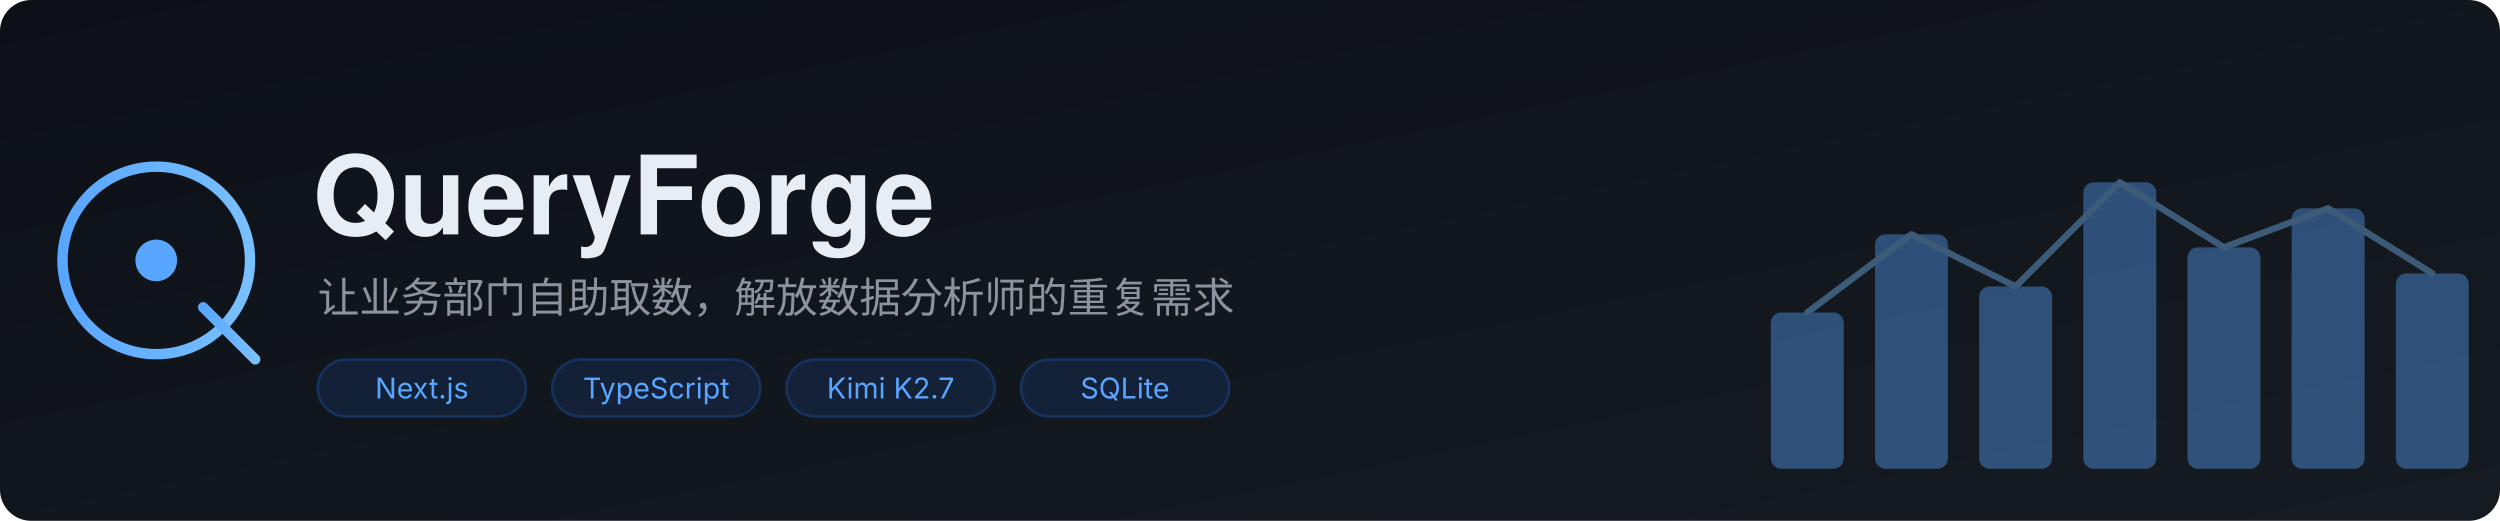
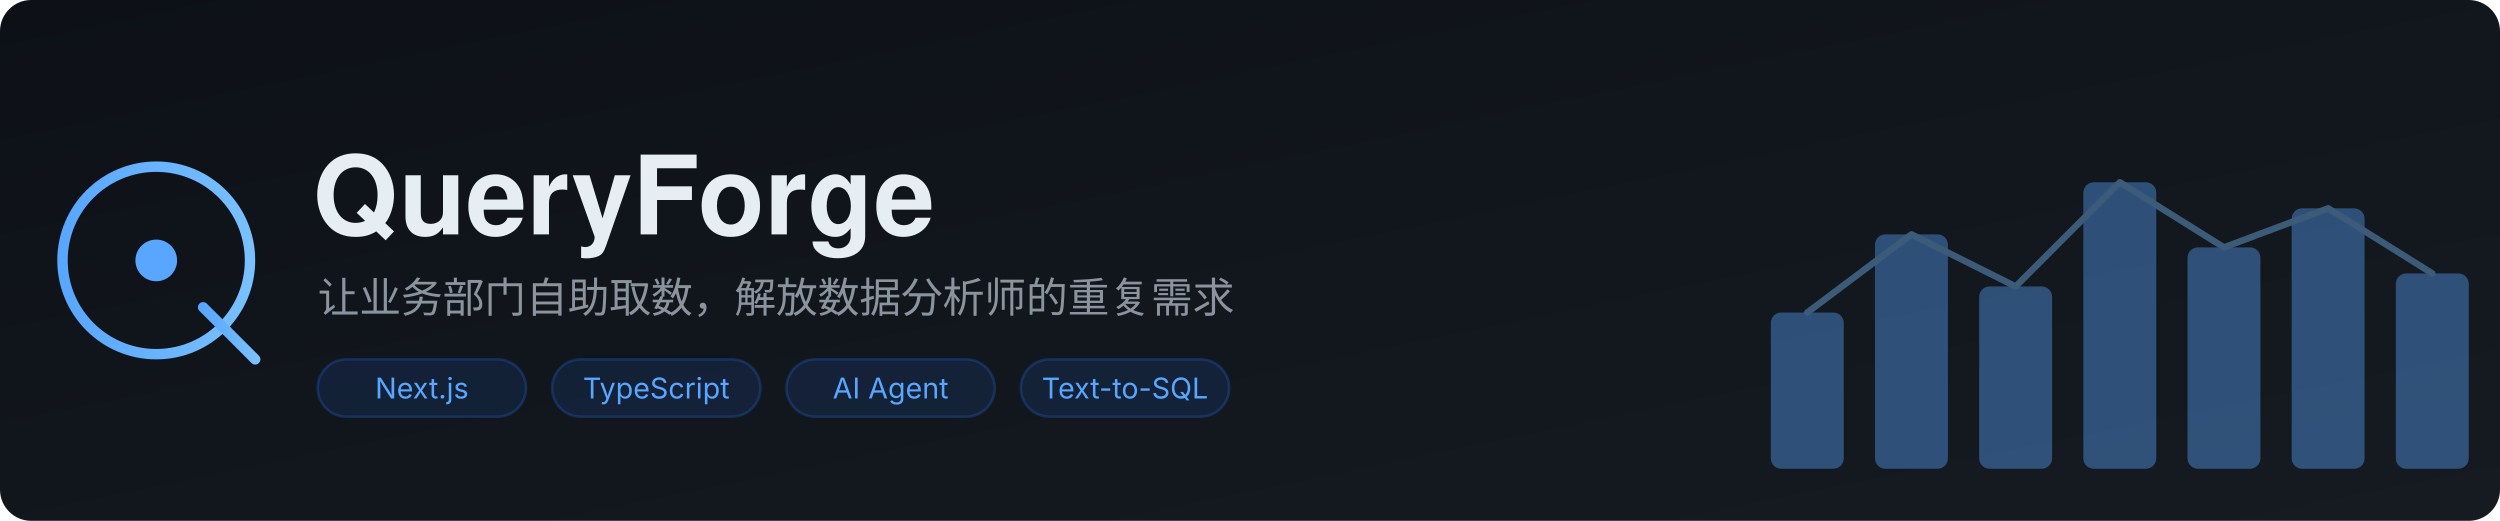
<svg xmlns="http://www.w3.org/2000/svg" width="960" height="200" viewBox="0 0 960 200">
  <defs>
    <linearGradient id="bg" x1="0" y1="0" x2="1" y2="1">
      <stop offset="0%" stop-color="#0d1117" />
      <stop offset="100%" stop-color="#161b22" />
    </linearGradient>
    <linearGradient id="accent" x1="0" y1="0" x2="1" y2="0">
      <stop offset="0%" stop-color="#58a6ff" />
      <stop offset="100%" stop-color="#79c0ff" />
    </linearGradient>
  </defs>
  <rect width="960" height="200" rx="12" fill="url(#bg)" />
  <circle cx="60" cy="100" r="36" fill="none" stroke="url(#accent)" stroke-width="4" />
  <circle cx="60" cy="100" r="8" fill="#58a6ff" />
  <line x1="78" y1="118" x2="98" y2="138" stroke="url(#accent)" stroke-width="4" stroke-linecap="round" />
  <text x="120" y="90" font-family="-apple-system,BlinkMacSystemFont,'Segoe UI',Helvetica,Arial,sans-serif" font-size="42" font-weight="700" fill="#e6edf3">QueryForge</text>
  <text x="122" y="120" font-family="-apple-system,BlinkMacSystemFont,'Segoe UI',Helvetica,Arial,sans-serif" font-size="16" fill="#8b949e">让业务部门自助取数，解放数据分析师的重复需求</text>
  <rect x="122" y="138" width="80" height="22" rx="11" fill="#1f6feb22" stroke="#1f6feb44" stroke-width="1" />
  <text x="162" y="153" font-family="-apple-system,sans-serif" font-size="11" fill="#58a6ff" text-anchor="middle">Next.js</text>
  <rect x="212" y="138" width="80" height="22" rx="11" fill="#1f6feb22" stroke="#1f6feb44" stroke-width="1" />
  <text x="252" y="153" font-family="-apple-system,sans-serif" font-size="11" fill="#58a6ff" text-anchor="middle">TypeScript</text>
  <rect x="302" y="138" width="80" height="22" rx="11" fill="#1f6feb22" stroke="#1f6feb44" stroke-width="1" />
-   <text x="342" y="153" font-family="-apple-system,sans-serif" font-size="11" fill="#58a6ff" text-anchor="middle">Kimi K2.7</text>
+   <text x="342" y="153" font-family="-apple-system,sans-serif" font-size="11" fill="#58a6ff" text-anchor="middle">AI Agent</text>
  <rect x="392" y="138" width="80" height="22" rx="11" fill="#1f6feb22" stroke="#1f6feb44" stroke-width="1" />
-   <text x="432" y="153" font-family="-apple-system,sans-serif" font-size="11" fill="#58a6ff" text-anchor="middle">SQLite</text>
+   <text x="432" y="153" font-family="-apple-system,sans-serif" font-size="11" fill="#58a6ff" text-anchor="middle">Text-to-SQL</text>
  <g transform="translate(680, 40)" opacity="0.4">
    <rect x="0" y="80" width="28" height="60" rx="4" fill="#58a6ff" />
    <rect x="40" y="50" width="28" height="90" rx="4" fill="#58a6ff" />
    <rect x="80" y="70" width="28" height="70" rx="4" fill="#58a6ff" />
    <rect x="120" y="30" width="28" height="110" rx="4" fill="#58a6ff" />
    <rect x="160" y="55" width="28" height="85" rx="4" fill="#58a6ff" />
    <rect x="200" y="40" width="28" height="100" rx="4" fill="#58a6ff" />
    <rect x="240" y="65" width="28" height="75" rx="4" fill="#58a6ff" />
    <polyline points="14,80 54,50 94,70 134,30 174,55 214,40 254,65" fill="none" stroke="#79c0ff" stroke-width="2.5" stroke-linecap="round" stroke-linejoin="round" />
  </g>
</svg>
